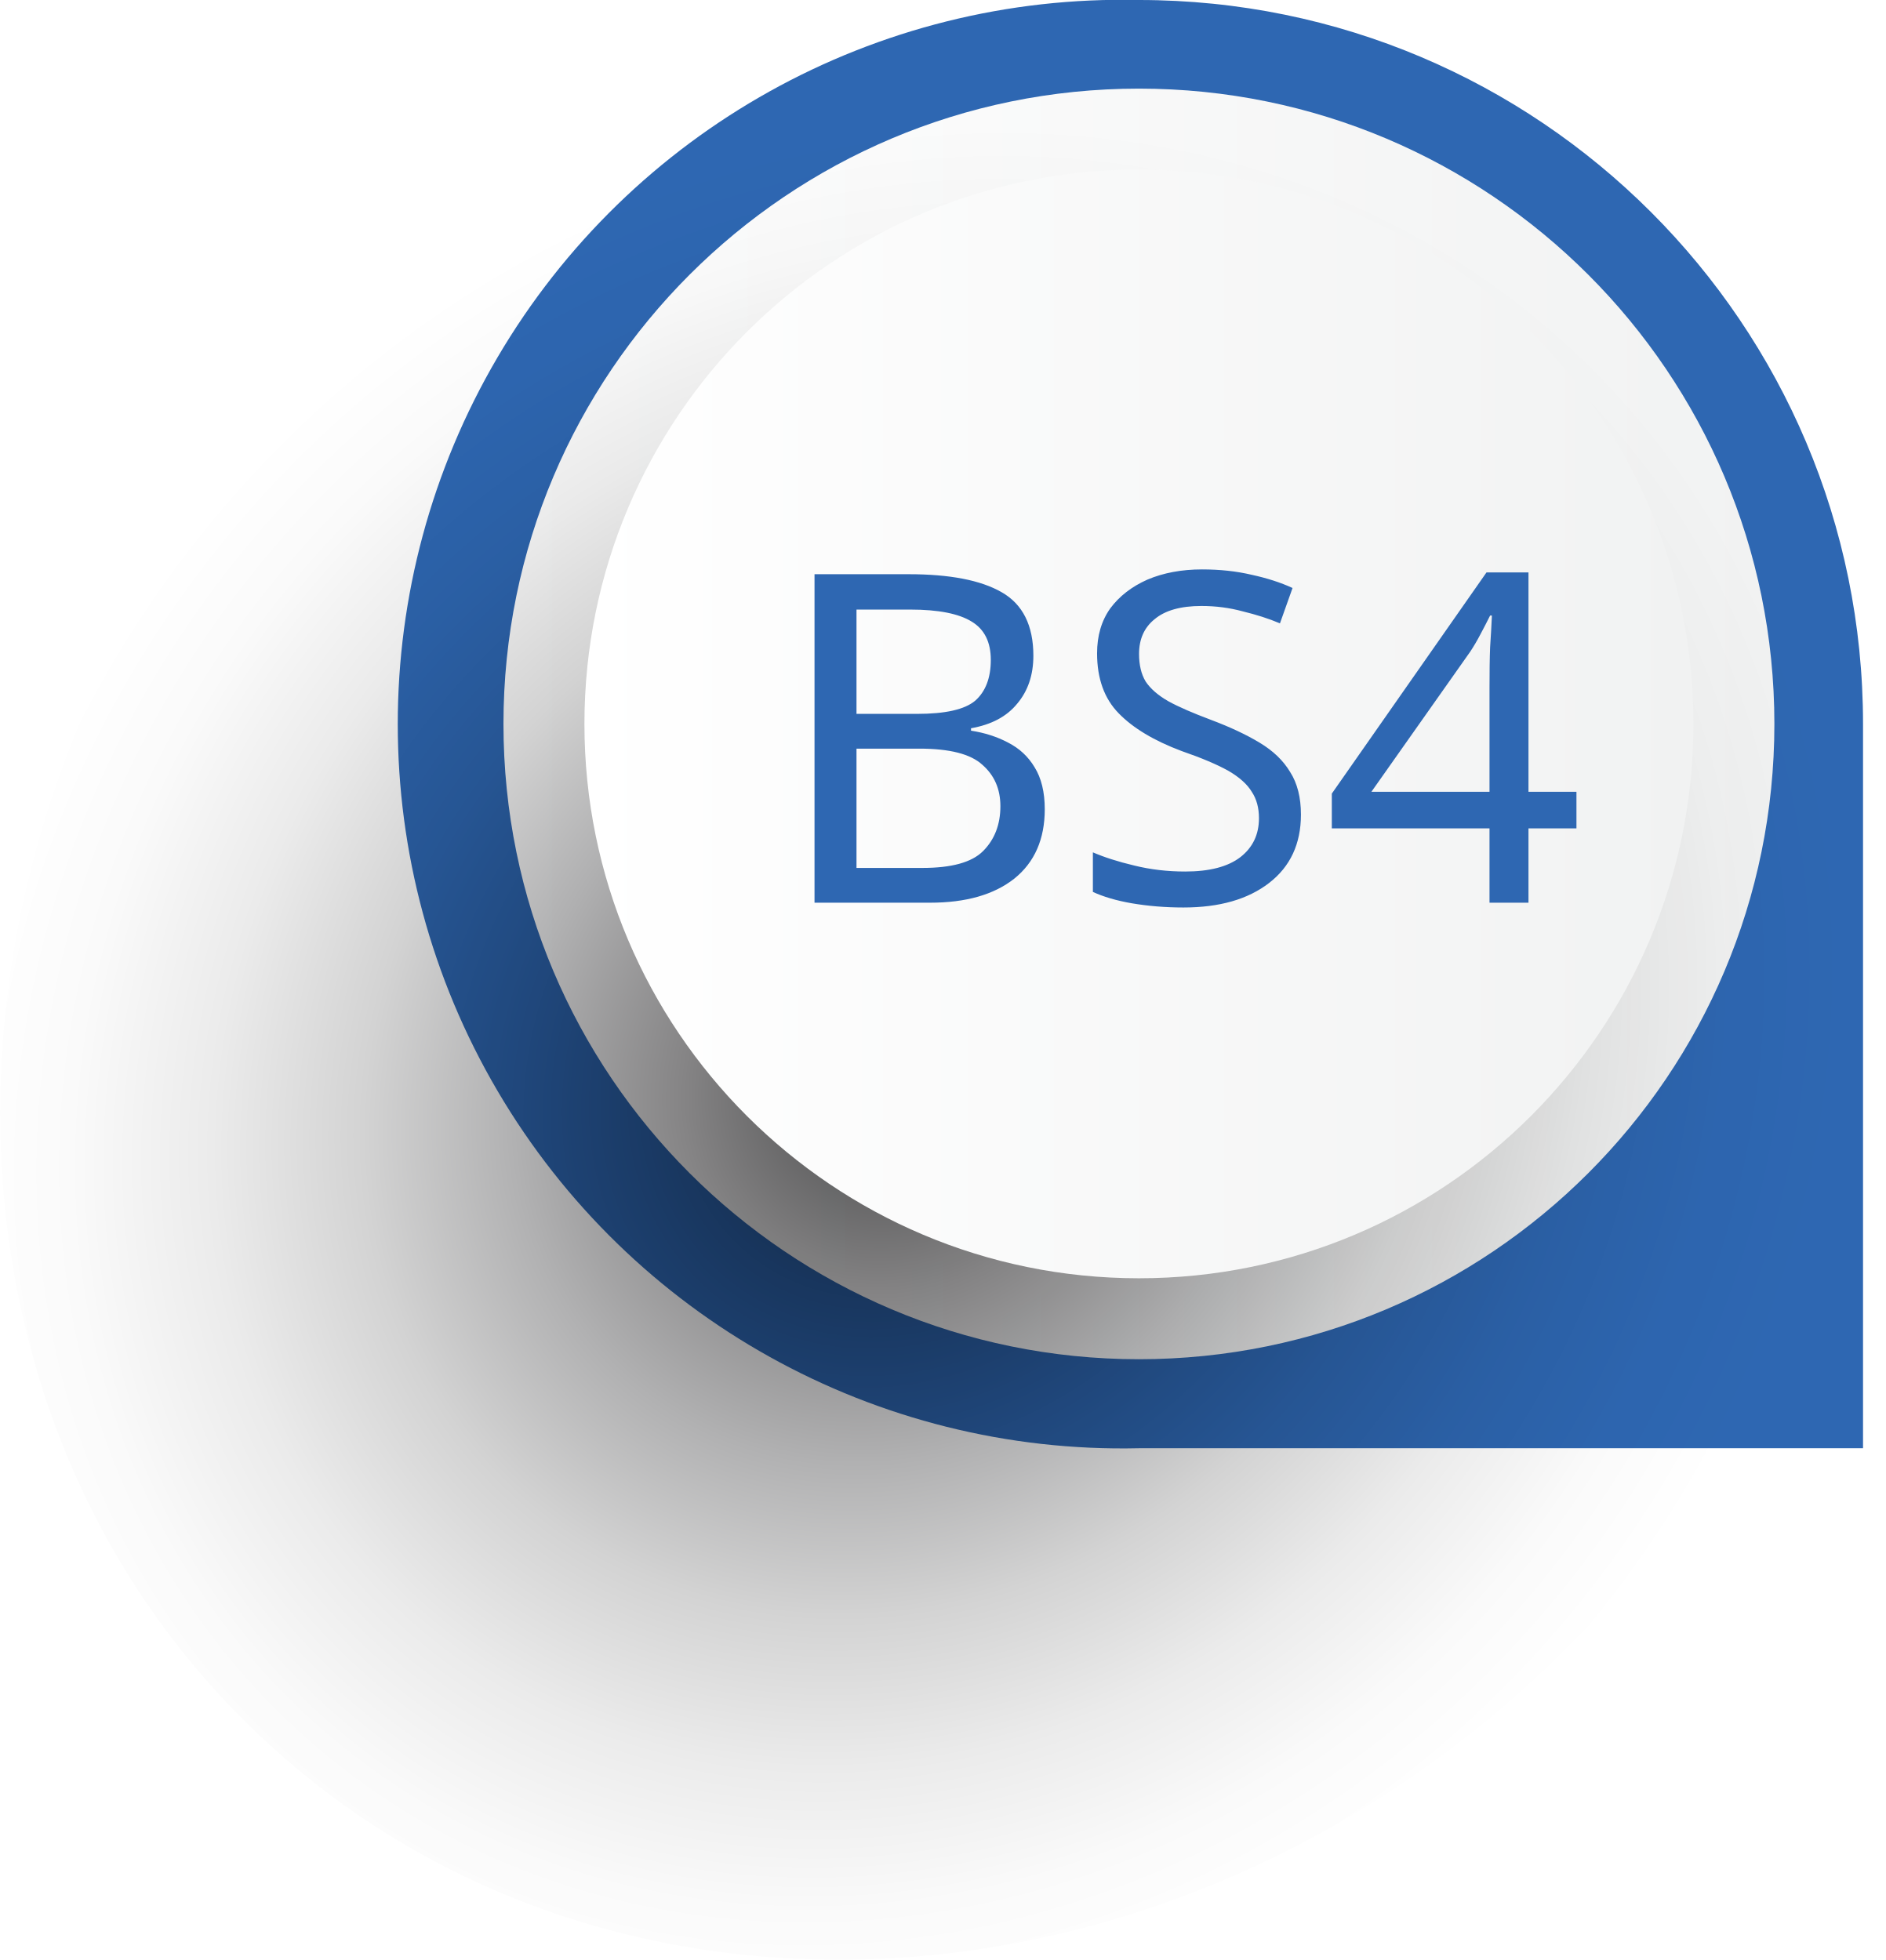
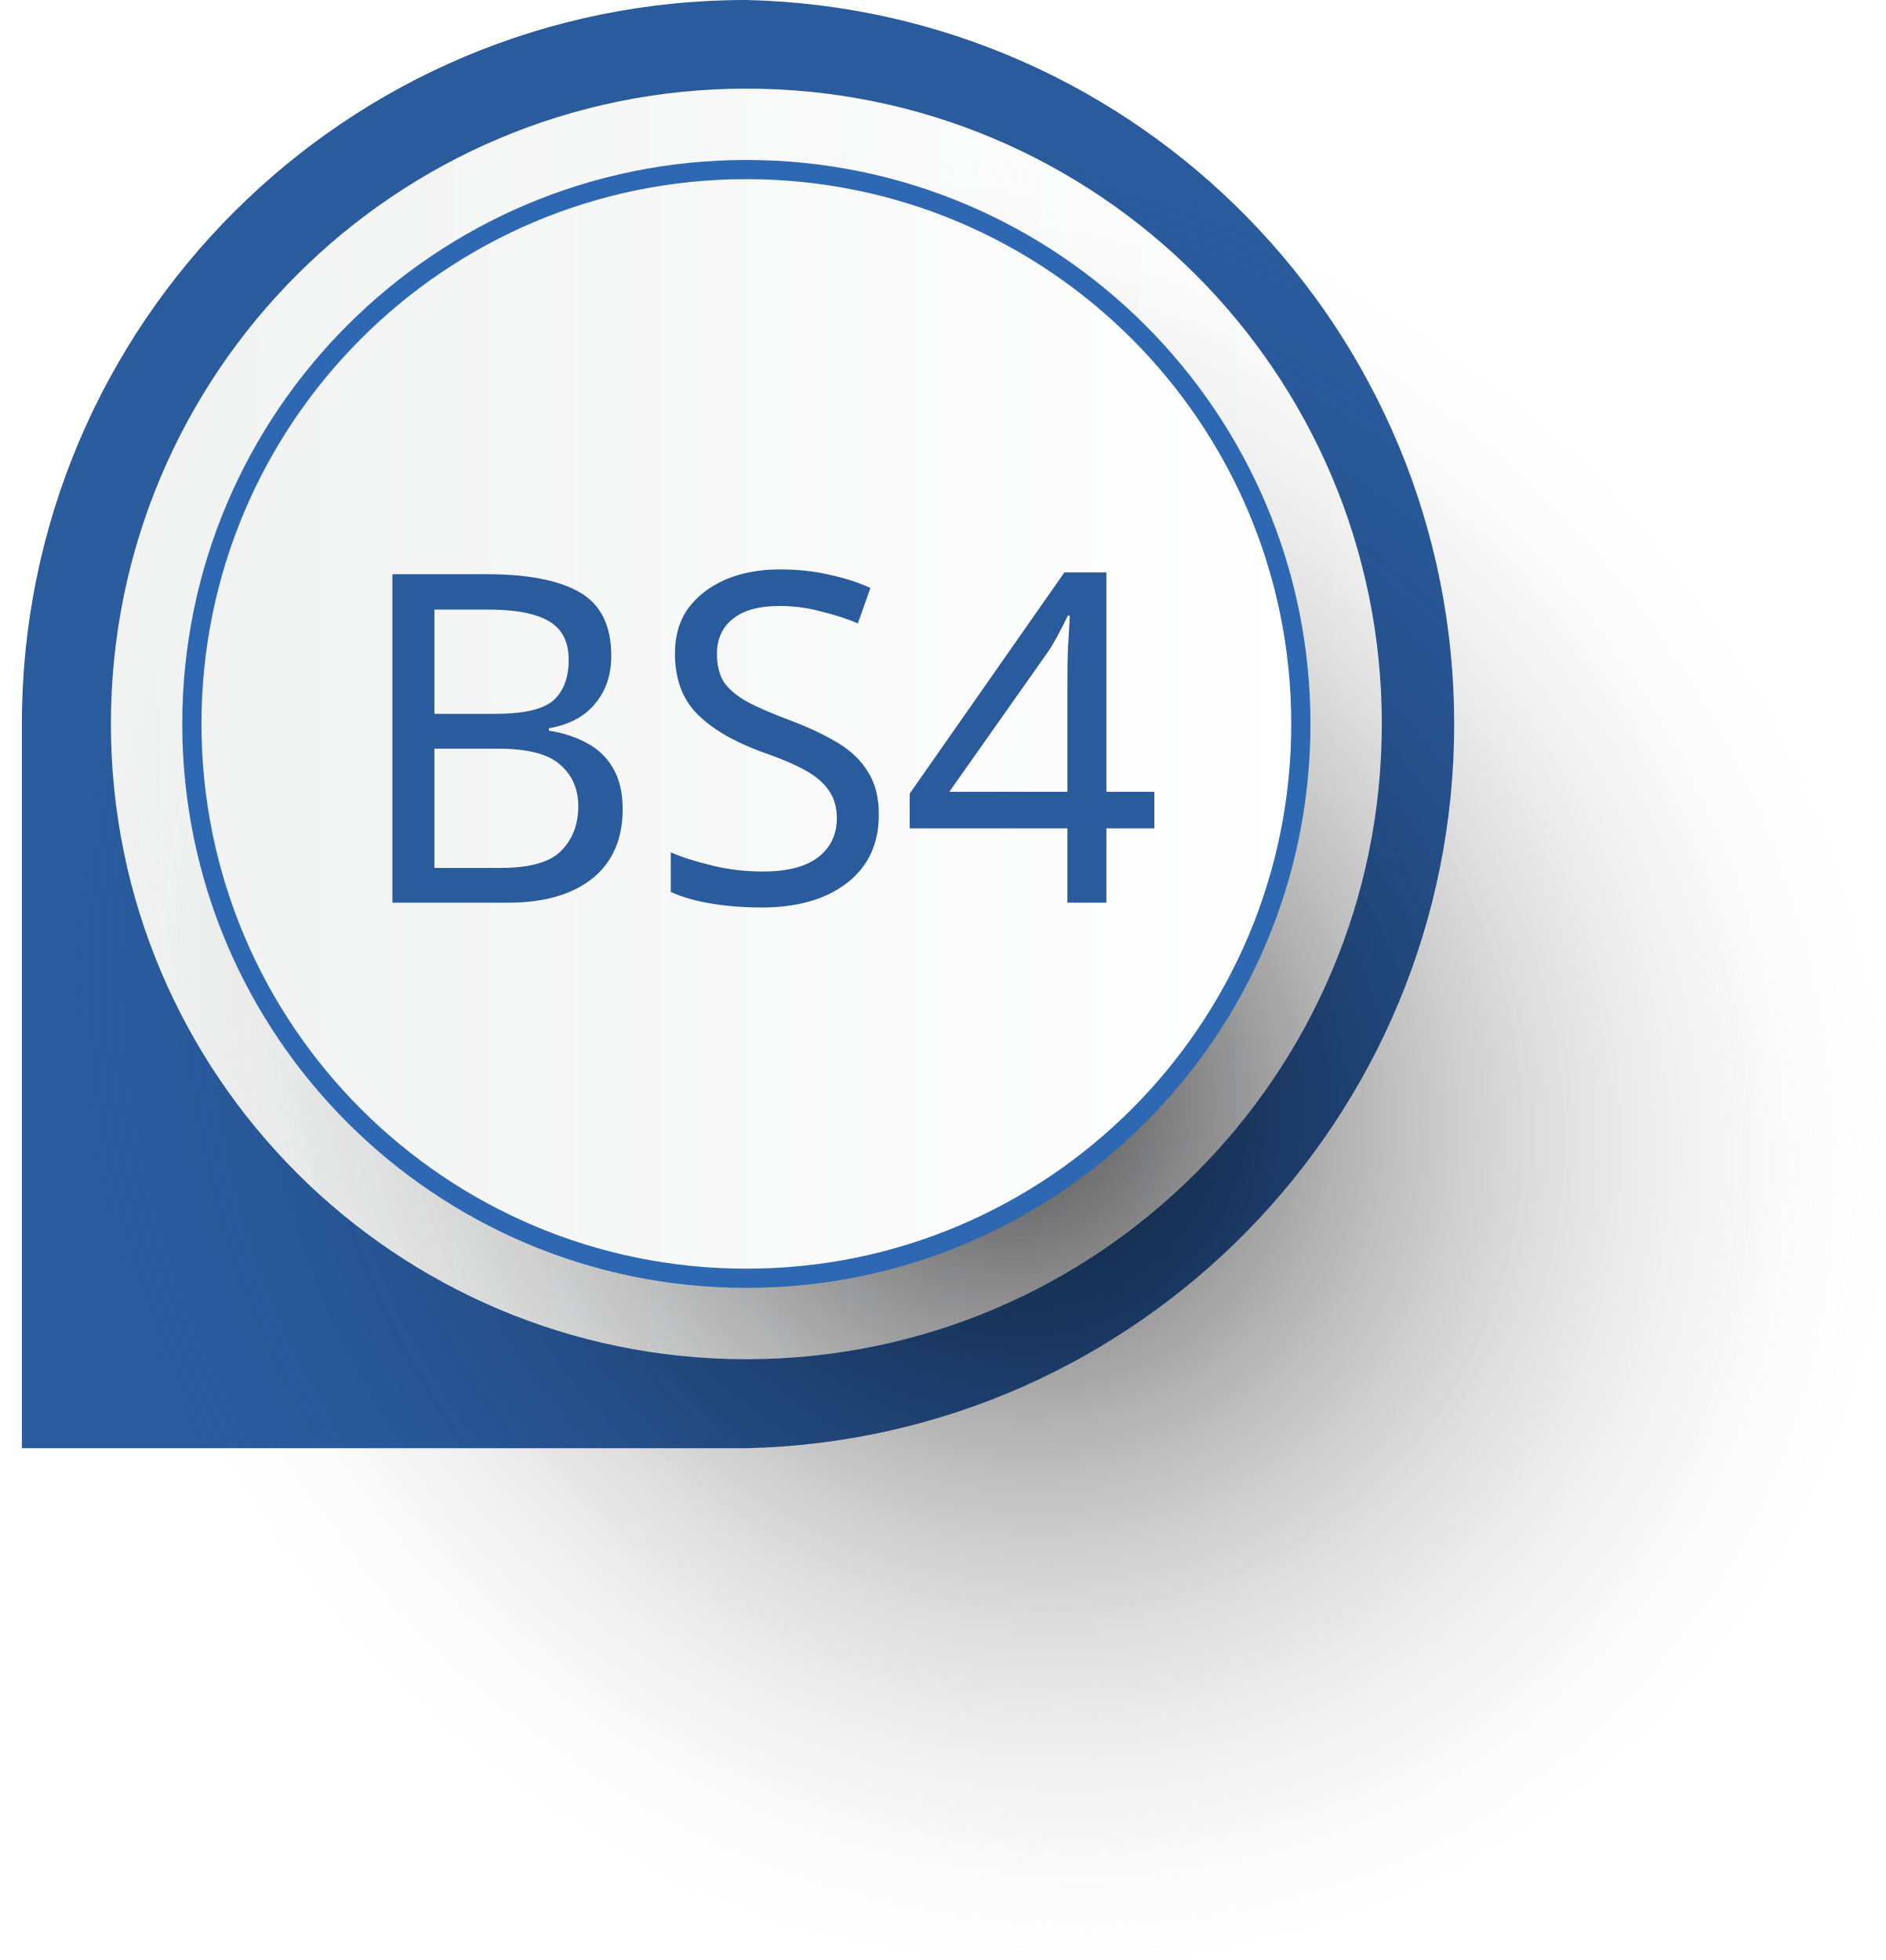
<svg xmlns="http://www.w3.org/2000/svg" xmlns:xlink="http://www.w3.org/1999/xlink" viewBox="0 0 49.13 51.09">
  <defs>
-     <style>.cls-1{isolation:isolate;}.cls-2,.cls-6{fill:#2e67b2;}.cls-3{fill:url(#linear-gradient);}.cls-4{mix-blend-mode:multiply;fill:url(#radial-gradient);}.cls-5{fill:url(#linear-gradient-2);}.cls-6{font-size:12px;font-family:AdobeGothicStd-Bold-KSCpc-EUC-H, Adobe Gothic Std;}</style>
-     <linearGradient id="linear-gradient" x1="13.12" y1="18.87" x2="46.23" y2="18.87" gradientUnits="userSpaceOnUse">
+     <style>.cls-1{isolation:isolate;}.cls-2,.cls-6{fill:#2a5b9d;}.cls-3{fill:url(#linear-gradient);}.cls-4{mix-blend-mode:multiply;fill:url(#무제_그라디언트_182);}.cls-5{stroke:#2e67b2;stroke-miterlimit:10;stroke-width:0.5px;fill:url(#linear-gradient-2);}.cls-6{font-size:12px;font-family:AdobeGothicStd-Bold-KSCpc-EUC-H, Adobe Gothic Std;}</style>
+     <linearGradient id="linear-gradient" x1="-8.88" y1="18.87" x2="24.23" y2="18.87" gradientTransform="matrix(-1, 0, 0, 1, 27.13, 0)" gradientUnits="userSpaceOnUse">
      <stop offset="0" stop-color="#fff" />
      <stop offset="1" stop-color="#f1f2f2" />
    </linearGradient>
-     <radialGradient id="radial-gradient" cx="-945.89" cy="1312" r="23.04" gradientTransform="matrix(0, 1.01, -1.13, 0, 1505.14, 981.98)" gradientUnits="userSpaceOnUse">
+     <radialGradient id="무제_그라디언트_182" cx="-964.91" cy="1318.59" r="23.04" gradientTransform="matrix(-1.01, 0, 0, 1.13, -950.35, -1461.73)" gradientUnits="userSpaceOnUse">
      <stop offset="0" stop-color="#414042" />
-       <stop offset="0.05" stop-color="#515152" />
-       <stop offset="0.23" stop-color="#868586" />
-       <stop offset="0.41" stop-color="#b1b1b2" />
-       <stop offset="0.57" stop-color="#d3d3d3" />
-       <stop offset="0.73" stop-color="#ebebeb" />
-       <stop offset="0.88" stop-color="#fafafa" />
-       <stop offset="1" stop-color="#fff" />
+       <stop offset="1" stop-color="#fff" stop-opacity="0" />
    </radialGradient>
-     <linearGradient id="linear-gradient-2" x1="15.23" y1="18.87" x2="44.13" y2="18.87" xlink:href="#linear-gradient" />
+     <linearGradient id="linear-gradient-2" x1="-6.77" y1="18.87" x2="22.13" y2="18.87" xlink:href="#linear-gradient" />
  </defs>
  <g class="cls-1">
    <g id="레이어_2" data-name="레이어 2">
      <g id="레이어_1-2" data-name="레이어 1">
-         <path class="cls-2" d="M29.68,0a18.88,18.88,0,1,0,0,37.75H48.55V18.87A18.87,18.87,0,0,0,29.68,0Z" />
-         <circle class="cls-3" cx="29.68" cy="18.87" r="16.56" />
-         <ellipse class="cls-4" cx="24.56" cy="26.29" rx="26" ry="23.28" transform="translate(-11.41 26.61) rotate(-47.46)" />
-         <circle class="cls-5" cx="29.68" cy="18.87" r="14.45" />
-         <text class="cls-6" transform="translate(20.07 23.53)">BS4</text>
+         <path class="cls-2" d="M19.45,0a18.88,18.88,0,0,1,0,37.75H.57V18.87A18.87,18.87,0,0,1,19.45,0Z" />
+         <circle class="cls-3" cx="19.45" cy="18.87" r="16.56" />
+         <ellipse class="cls-4" cx="24.56" cy="26.29" rx="23.28" ry="26" transform="matrix(0.74, -0.68, 0.68, 0.74, -11.31, 23.53)" />
+         <circle class="cls-5" cx="19.45" cy="18.87" r="14.45" />
+         <text class="cls-6" transform="translate(9.07 23.53)">BS4</text>
      </g>
    </g>
  </g>
</svg>
